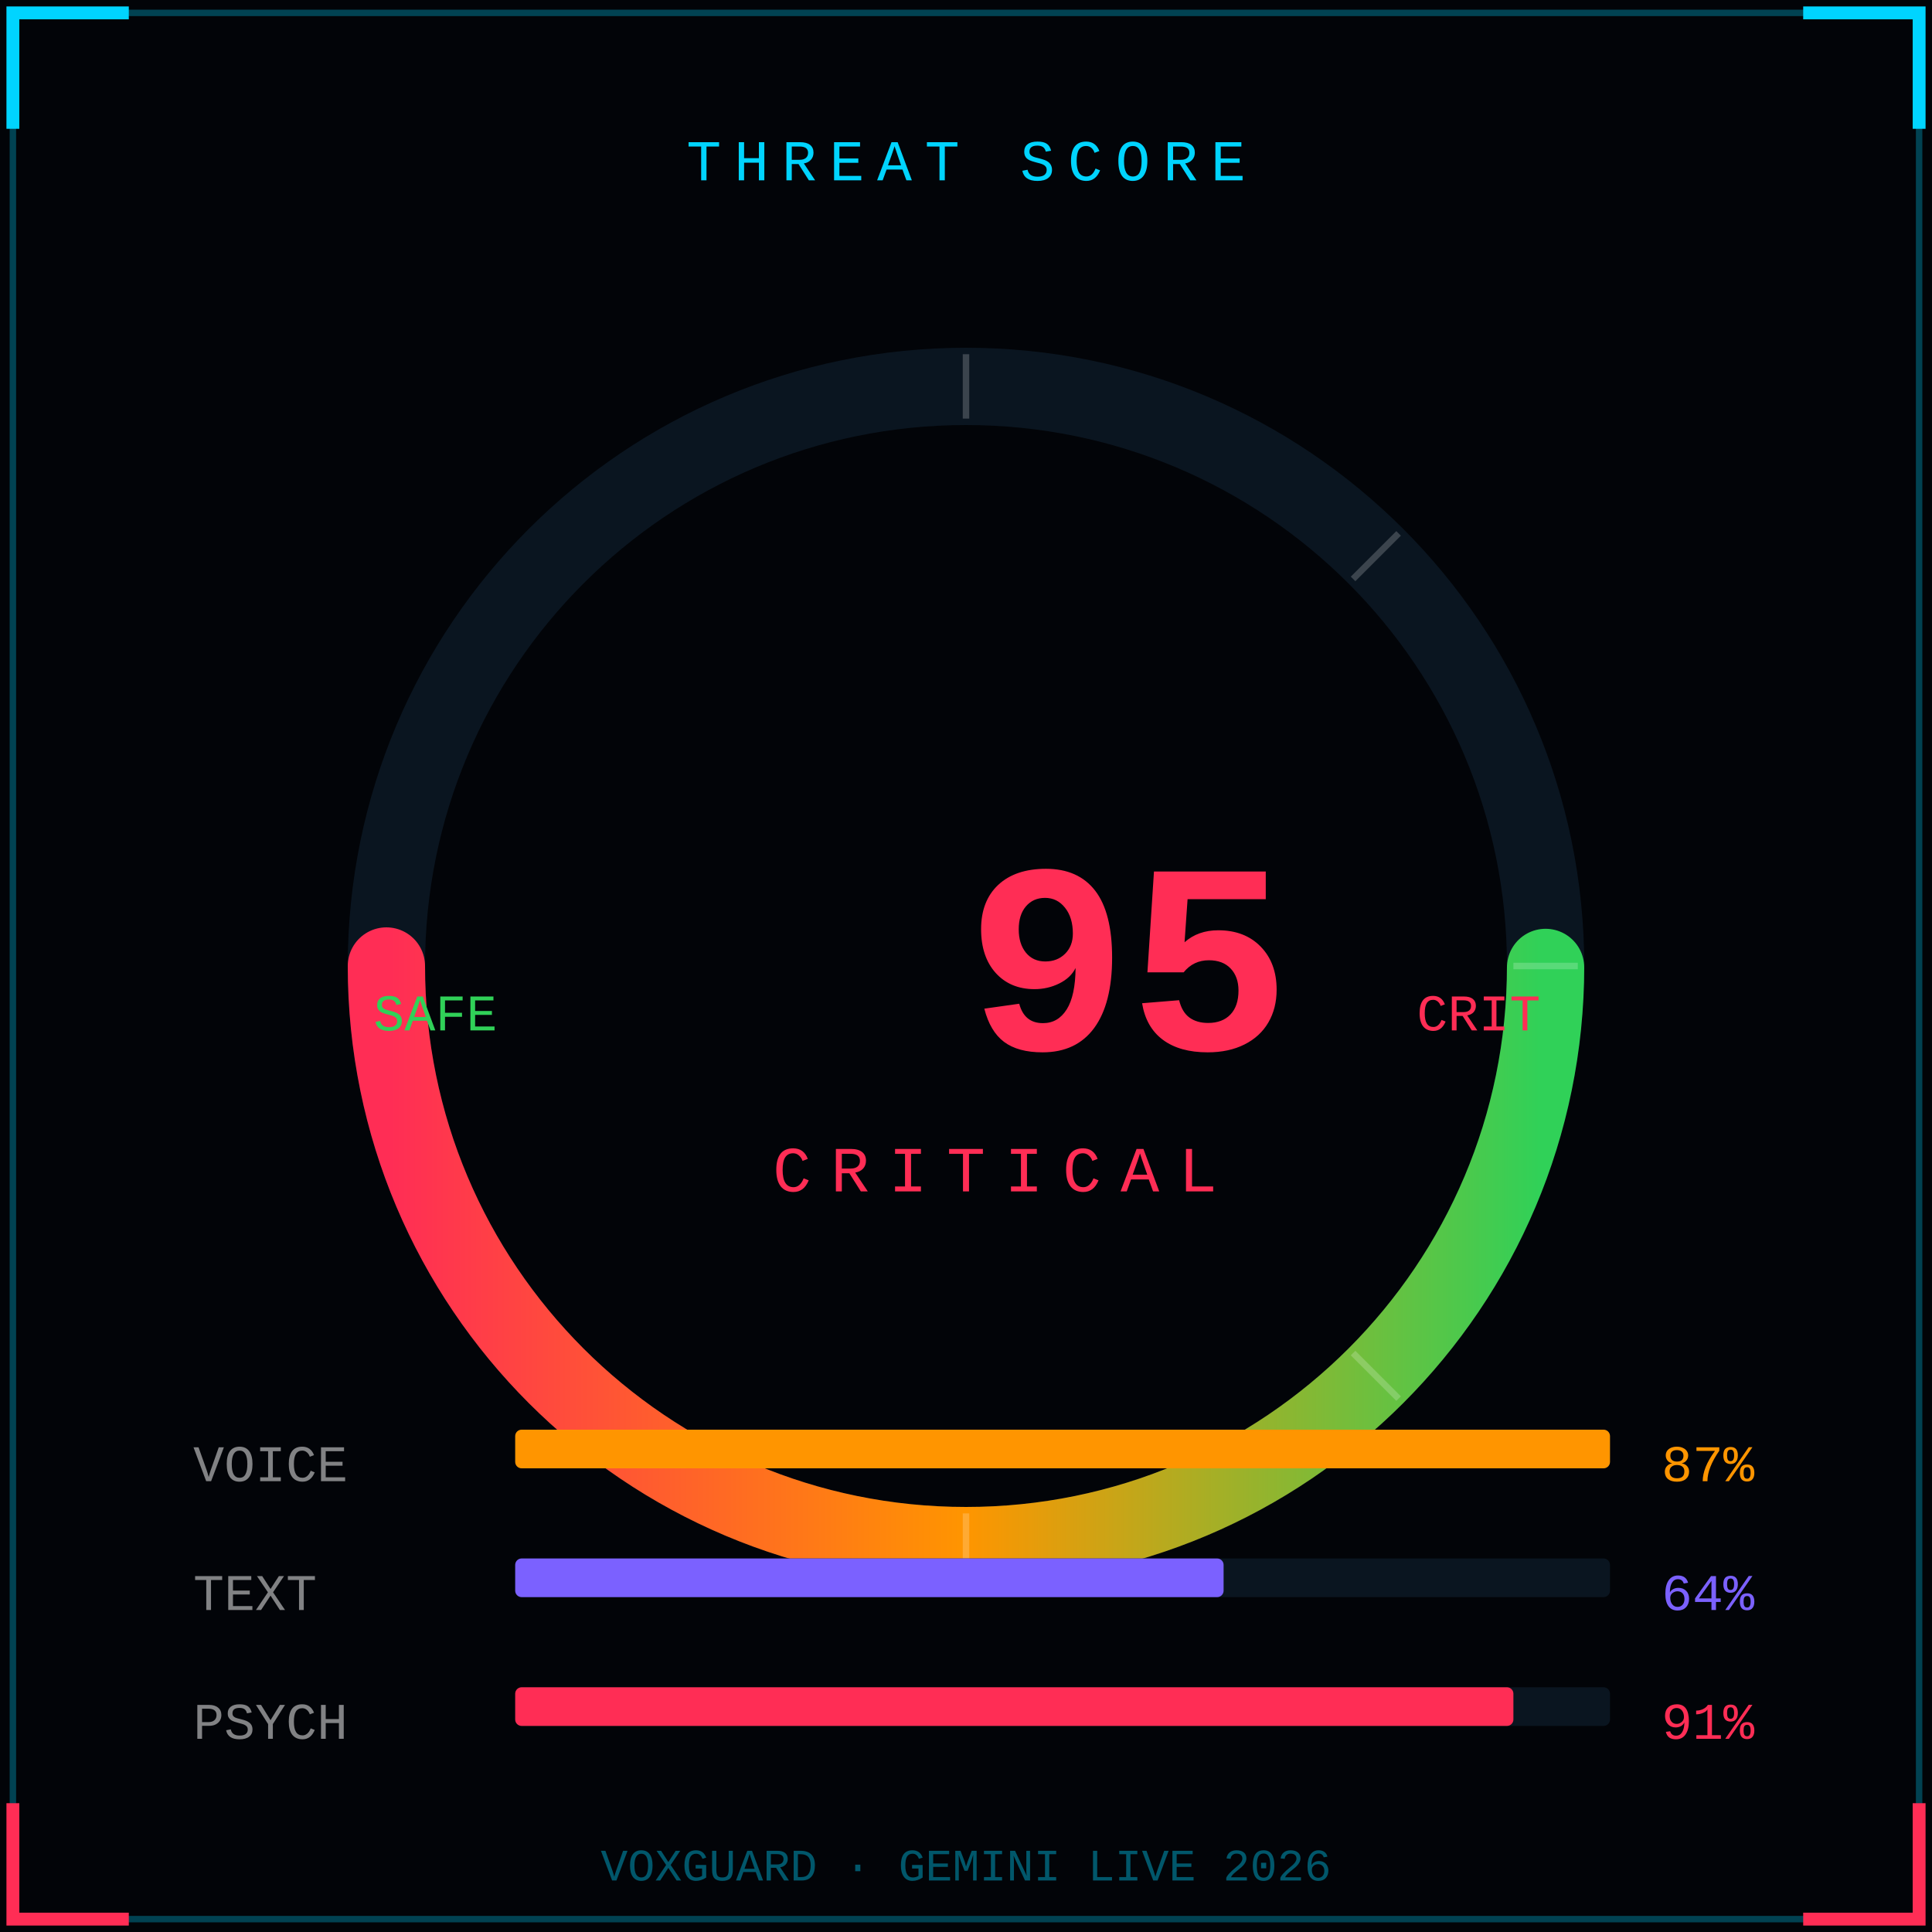
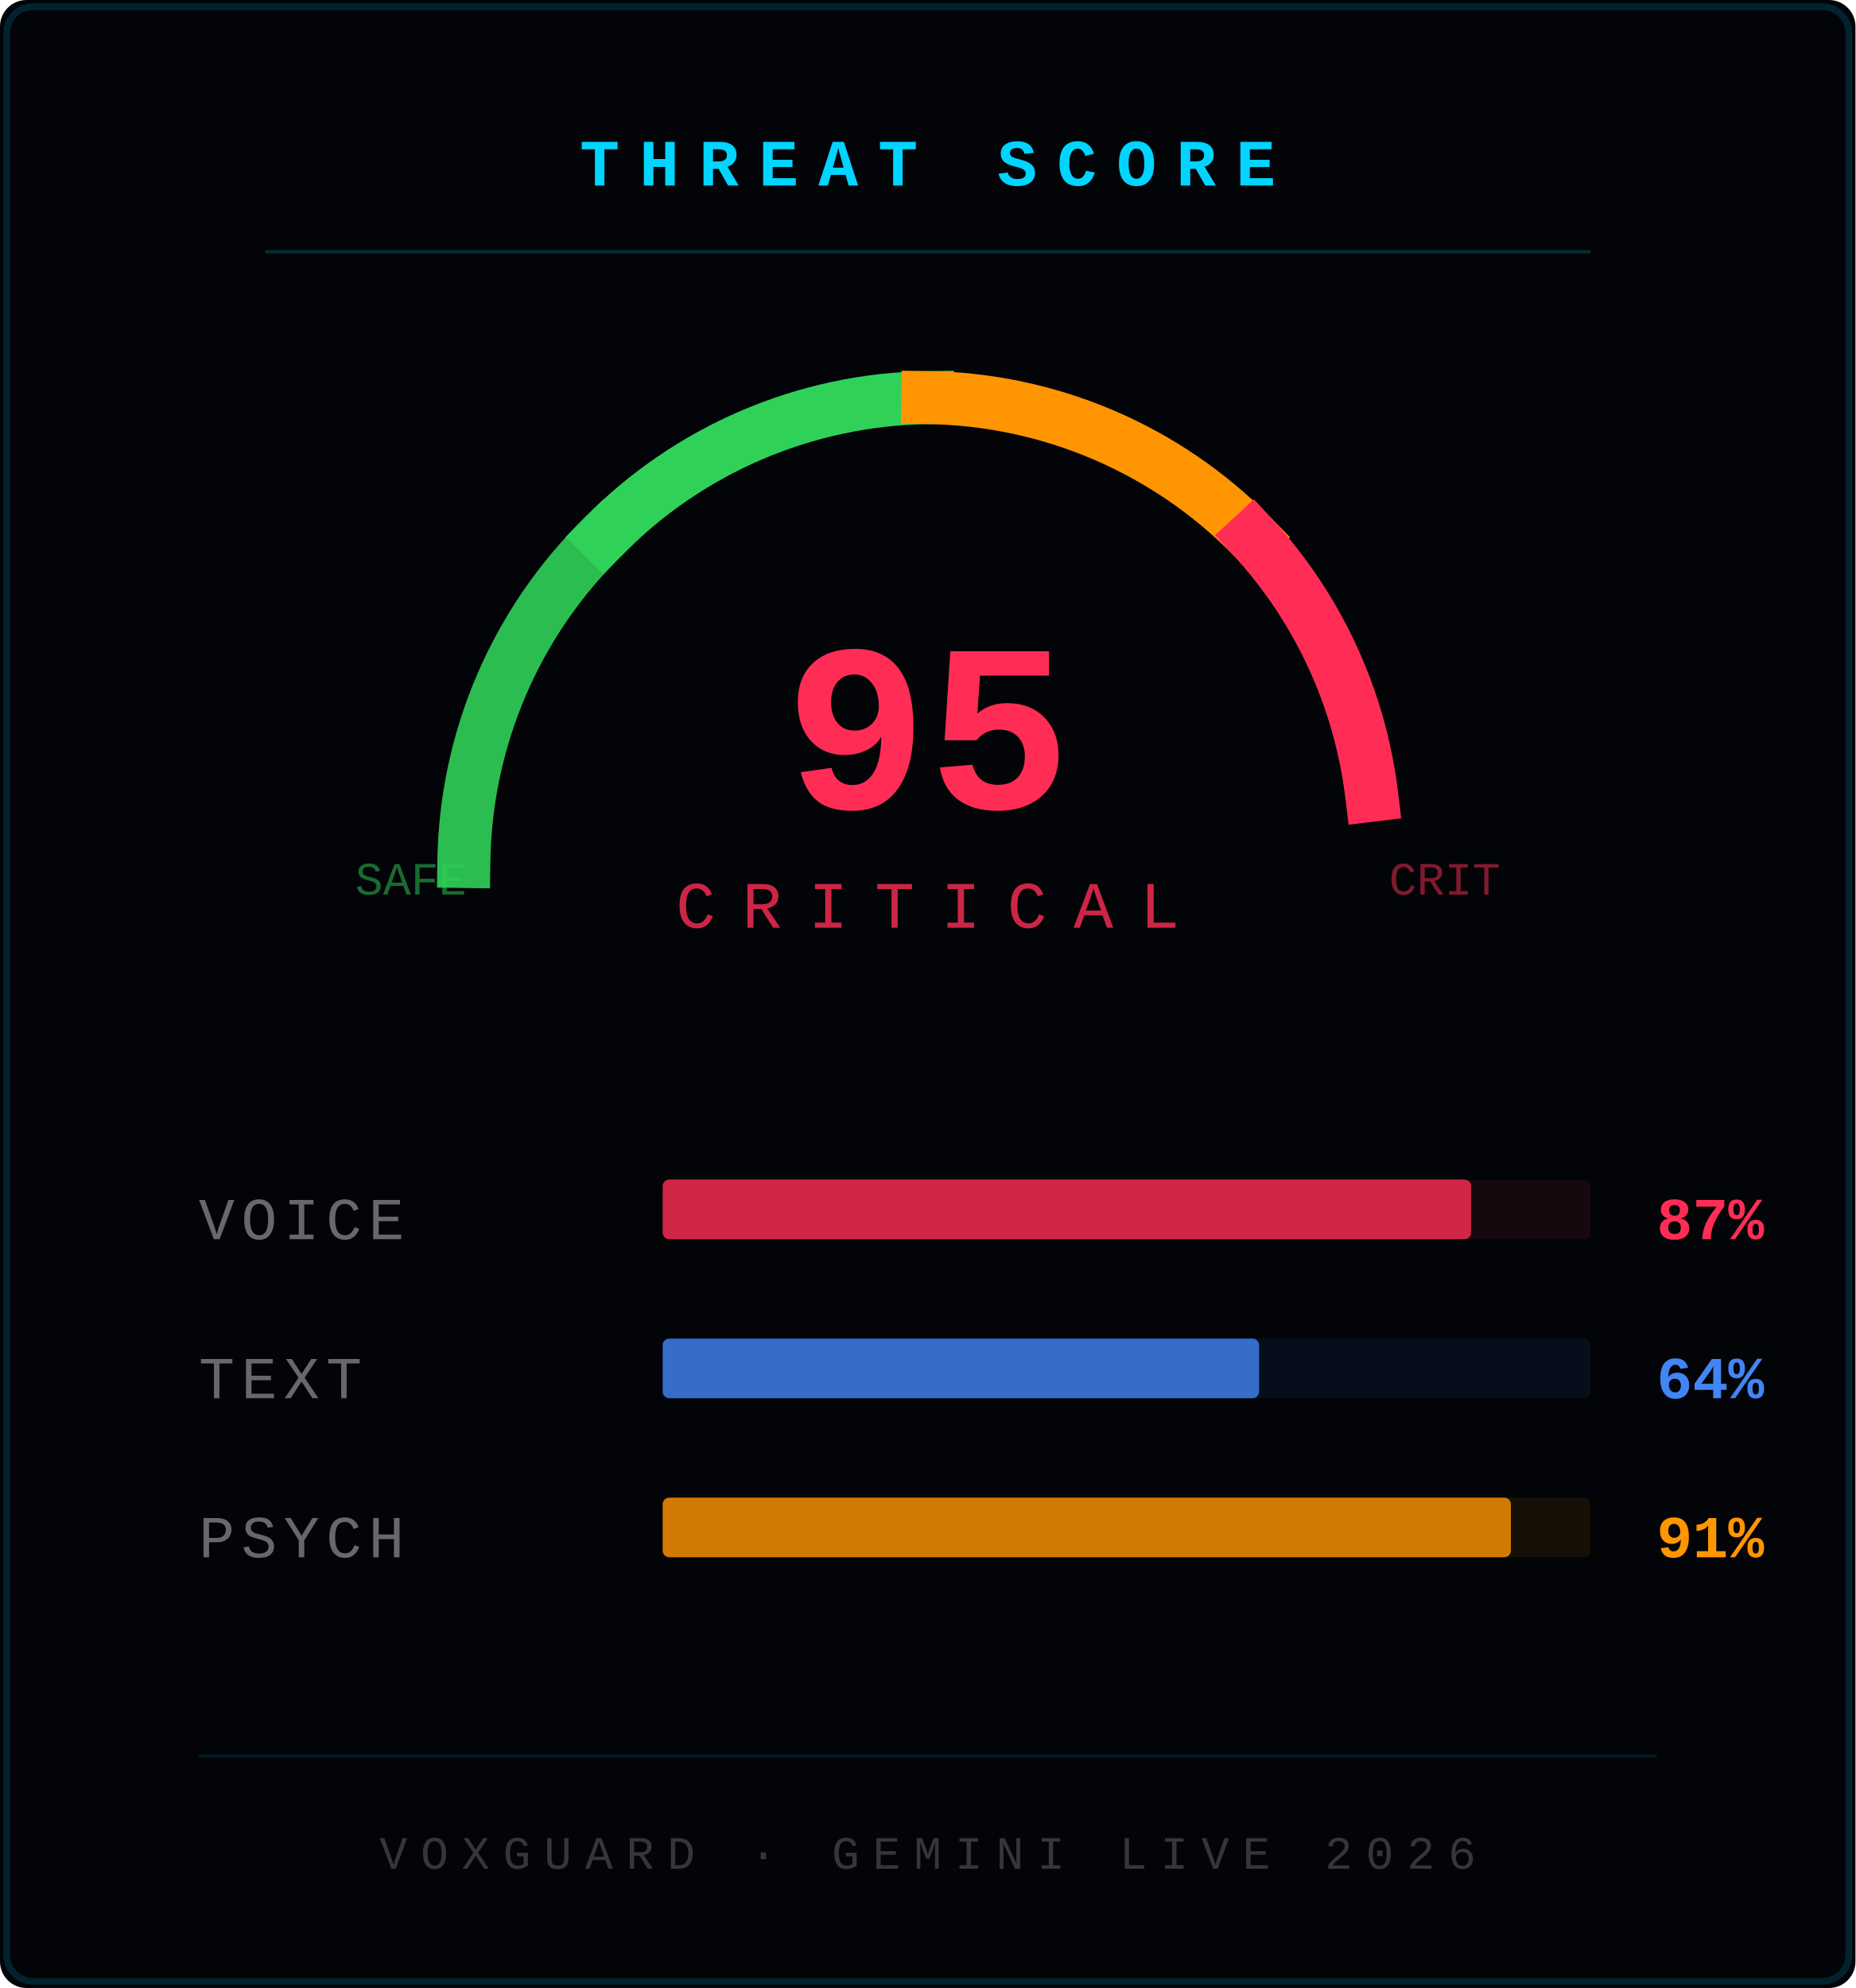
- <svg xmlns="http://www.w3.org/2000/svg" width="300" height="300" viewBox="0 0 300 300">
-   <rect width="300" height="300" fill="#020408" />
-   <rect x="2" y="2" width="296" height="296" fill="none" stroke="#00d4ff" stroke-width="1" opacity="0.3" />
-   <polyline points="2,20 2,2 20,2" fill="none" stroke="#00d4ff" stroke-width="2" />
-   <polyline points="280,2 298,2 298,20" fill="none" stroke="#00d4ff" stroke-width="2" />
-   <polyline points="2,280 2,298 20,298" fill="none" stroke="#ff2d55" stroke-width="2" />
-   <polyline points="280,298 298,298 298,280" fill="none" stroke="#ff2d55" stroke-width="2" />
-   <text x="150" y="28" text-anchor="middle" font-family="'Courier New',monospace" font-size="9" fill="#00d4ff" letter-spacing="2">THREAT SCORE</text>
-   <circle cx="150" cy="150" r="90" fill="none" stroke="#0a1520" stroke-width="12" />
-   <circle cx="150" cy="150" r="90" fill="none" stroke="url(#threatGrad)" stroke-width="12" stroke-dasharray="283 283" stroke-dashoffset="283" stroke-linecap="round" transform="rotate(-180 150 150)">
-     <animate attributeName="stroke-dashoffset" values="283;56;283" dur="4s" repeatCount="indefinite" calcMode="spline" keySplines="0.4 0 0.2 1; 0.4 0 0.2 1" />
-   </circle>
+ <svg xmlns="http://www.w3.org/2000/svg" viewBox="0 0 280 300">
  <defs>
-     <linearGradient id="threatGrad" x1="0%" y1="0%" x2="100%" y2="0%">
-       <stop offset="0%" stop-color="#30d158" />
-       <stop offset="50%" stop-color="#ff9500" />
-       <stop offset="100%" stop-color="#ff2d55" />
-     </linearGradient>
+     <style>@keyframes glow1{0%,100%{filter:drop-shadow(0 0 4px #ff2d55)}50%{filter:drop-shadow(0 0 12px #ff2d55)}}.bg{fill:#020408}.m{font-family:'Courier New',monospace}</style>
  </defs>
-   <text x="150" y="163" text-anchor="middle" font-family="'Courier New',monospace" font-size="42" font-weight="bold" fill="#ff2d55">
-     <animate attributeName="fill" values="#30d158;#ff9500;#ff2d55;#ff9500;#30d158" dur="4s" repeatCount="indefinite" />
-     <animate attributeName="textLength" from="50" to="70" dur="0.1s" repeatCount="indefinite" fill="freeze" />
-     95
-   </text>
-   <text x="150" y="185" text-anchor="middle" font-family="'Courier New',monospace" font-size="10" fill="#ff2d55" letter-spacing="3">
-     <animate attributeName="fill" values="#30d158;#ff9500;#ff2d55;#ff9500;#30d158" dur="4s" repeatCount="indefinite" />
-     CRITICAL
-   </text>
-   <g stroke="rgba(255,255,255,0.2)" stroke-width="1">
-     <line x1="150" y1="55" x2="150" y2="65" transform="rotate(0 150 150)" />
-     <line x1="150" y1="55" x2="150" y2="65" transform="rotate(45 150 150)" />
-     <line x1="150" y1="55" x2="150" y2="65" transform="rotate(90 150 150)" />
-     <line x1="150" y1="55" x2="150" y2="65" transform="rotate(135 150 150)" />
-     <line x1="150" y1="55" x2="150" y2="65" transform="rotate(180 150 150)" />
+   <rect width="280" height="300" class="bg" rx="4" />
+   <rect x="1" y="1" width="278" height="298" rx="4" fill="none" stroke="#00d4ff" stroke-width="1" opacity=".15" />
+   <text x="140" y="28" text-anchor="middle" class="m" font-size="10" fill="#00d4ff" letter-spacing="3" font-weight="bold">THREAT SCORE</text>
+   <line x1="40" y1="38" x2="240" y2="38" stroke="#00d4ff" stroke-width=".5" opacity=".2" />
+   <g transform="translate(140,130)">
+     <path d="M-70,0 A70,70 0 0,1 -49,-49" stroke="#30d158" stroke-width="8" fill="none" stroke-linecap="square" opacity=".9" />
+     <path d="M-49,-49 A70,70 0 0,1 0,-70" stroke="#30d158" stroke-width="8" fill="none" stroke-linecap="square" />
+     <path d="M0,-70 A70,70 0 0,1 49,-49" stroke="#ff9500" stroke-width="8" fill="none" stroke-linecap="square" />
+     <path d="M49,-49 A70,70 0 0,1 67,-10" stroke="#ff2d55" stroke-width="8" fill="none" stroke-linecap="square" style="animation:glow1 2s ease infinite" />
+     <text x="0" y="-8" text-anchor="middle" class="m" font-size="36" fill="#ff2d55" font-weight="bold">95</text>
+     <text x="0" y="10" text-anchor="middle" class="m" font-size="10" fill="#ff2d55" letter-spacing="4" opacity=".8">CRITICAL</text>
+     <text x="-78" y="5" text-anchor="middle" class="m" font-size="7" fill="#30d158" opacity=".5">SAFE</text>
+     <text x="78" y="5" text-anchor="middle" class="m" font-size="7" fill="#ff2d55" opacity=".5">CRIT</text>
  </g>
-   <text x="58" y="160" font-family="'Courier New',monospace" font-size="8" fill="#30d158">SAFE</text>
-   <text x="220" y="160" font-family="'Courier New',monospace" font-size="8" fill="#ff2d55">CRIT</text>
-   <text x="30" y="230" font-family="'Courier New',monospace" font-size="8" fill="rgba(255,255,255,0.5)">VOICE</text>
-   <rect x="80" y="222" width="170" height="6" rx="1" fill="#0a1520" />
-   <rect x="80" y="222" width="170" height="6" rx="1" fill="#ff9500">
-     <animate attributeName="width" values="0;150;170;120;170" dur="4s" repeatCount="indefinite" />
-   </rect>
-   <text x="258" y="230" font-family="'Courier New',monospace" font-size="8" fill="#ff9500">87%</text>
-   <text x="30" y="250" font-family="'Courier New',monospace" font-size="8" fill="rgba(255,255,255,0.5)">TEXT</text>
-   <rect x="80" y="242" width="170" height="6" rx="1" fill="#0a1520" />
-   <rect x="80" y="242" width="110" height="6" rx="1" fill="#7b61ff">
-     <animate attributeName="width" values="0;80;110;90;110" dur="4s" repeatCount="indefinite" />
-   </rect>
-   <text x="258" y="250" font-family="'Courier New',monospace" font-size="8" fill="#7b61ff">64%</text>
-   <text x="30" y="270" font-family="'Courier New',monospace" font-size="8" fill="rgba(255,255,255,0.5)">PSYCH</text>
-   <rect x="80" y="262" width="170" height="6" rx="1" fill="#0a1520" />
-   <rect x="80" y="262" width="155" height="6" rx="1" fill="#ff2d55">
-     <animate attributeName="width" values="0;100;155;130;155" dur="4s" repeatCount="indefinite" />
-   </rect>
-   <text x="258" y="270" font-family="'Courier New',monospace" font-size="8" fill="#ff2d55">91%</text>
-   <text x="150" y="292" text-anchor="middle" font-family="'Courier New',monospace" font-size="7" fill="rgba(0,212,255,0.4)">VOXGUARD · GEMINI LIVE 2026</text>
+   <g transform="translate(30,175)">
+     <text x="0" y="12" class="m" font-size="9" fill="rgba(255,255,255,.4)" letter-spacing="1">VOICE</text>
+     <g transform="translate(70,3)">
+       <rect width="140" height="9" rx="1" fill="#ff2d5515" />
+       <rect width="122" height="9" rx="1" fill="#ff2d55" opacity=".8">
+         <animate attributeName="width" from="0" to="122" dur="1s" fill="freeze" />
+       </rect>
+     </g>
+     <text x="220" y="12" class="m" font-size="9" fill="#ff2d55" font-weight="bold">87%</text>
+     <text x="0" y="36" class="m" font-size="9" fill="rgba(255,255,255,.4)" letter-spacing="1">TEXT</text>
+     <g transform="translate(70,27)">
+       <rect width="140" height="9" rx="1" fill="#4285F415" />
+       <rect width="90" height="9" rx="1" fill="#4285F4" opacity=".8">
+         <animate attributeName="width" from="0" to="90" dur="1s" begin=".2s" fill="freeze" />
+       </rect>
+     </g>
+     <text x="220" y="36" class="m" font-size="9" fill="#4285F4" font-weight="bold">64%</text>
+     <text x="0" y="60" class="m" font-size="9" fill="rgba(255,255,255,.4)" letter-spacing="1">PSYCH</text>
+     <g transform="translate(70,51)">
+       <rect width="140" height="9" rx="1" fill="#ff950015" />
+       <rect width="128" height="9" rx="1" fill="#ff9500" opacity=".8">
+         <animate attributeName="width" from="0" to="128" dur="1s" begin=".4s" fill="freeze" />
+       </rect>
+     </g>
+     <text x="220" y="60" class="m" font-size="9" fill="#ff9500" font-weight="bold">91%</text>
+   </g>
+   <line x1="30" y1="265" x2="250" y2="265" stroke="#00d4ff" stroke-width=".5" opacity=".1" />
+   <text x="140" y="282" text-anchor="middle" class="m" font-size="7" fill="rgba(255,255,255,.2)" letter-spacing="2">VOXGUARD · GEMINI LIVE 2026</text>
</svg>
